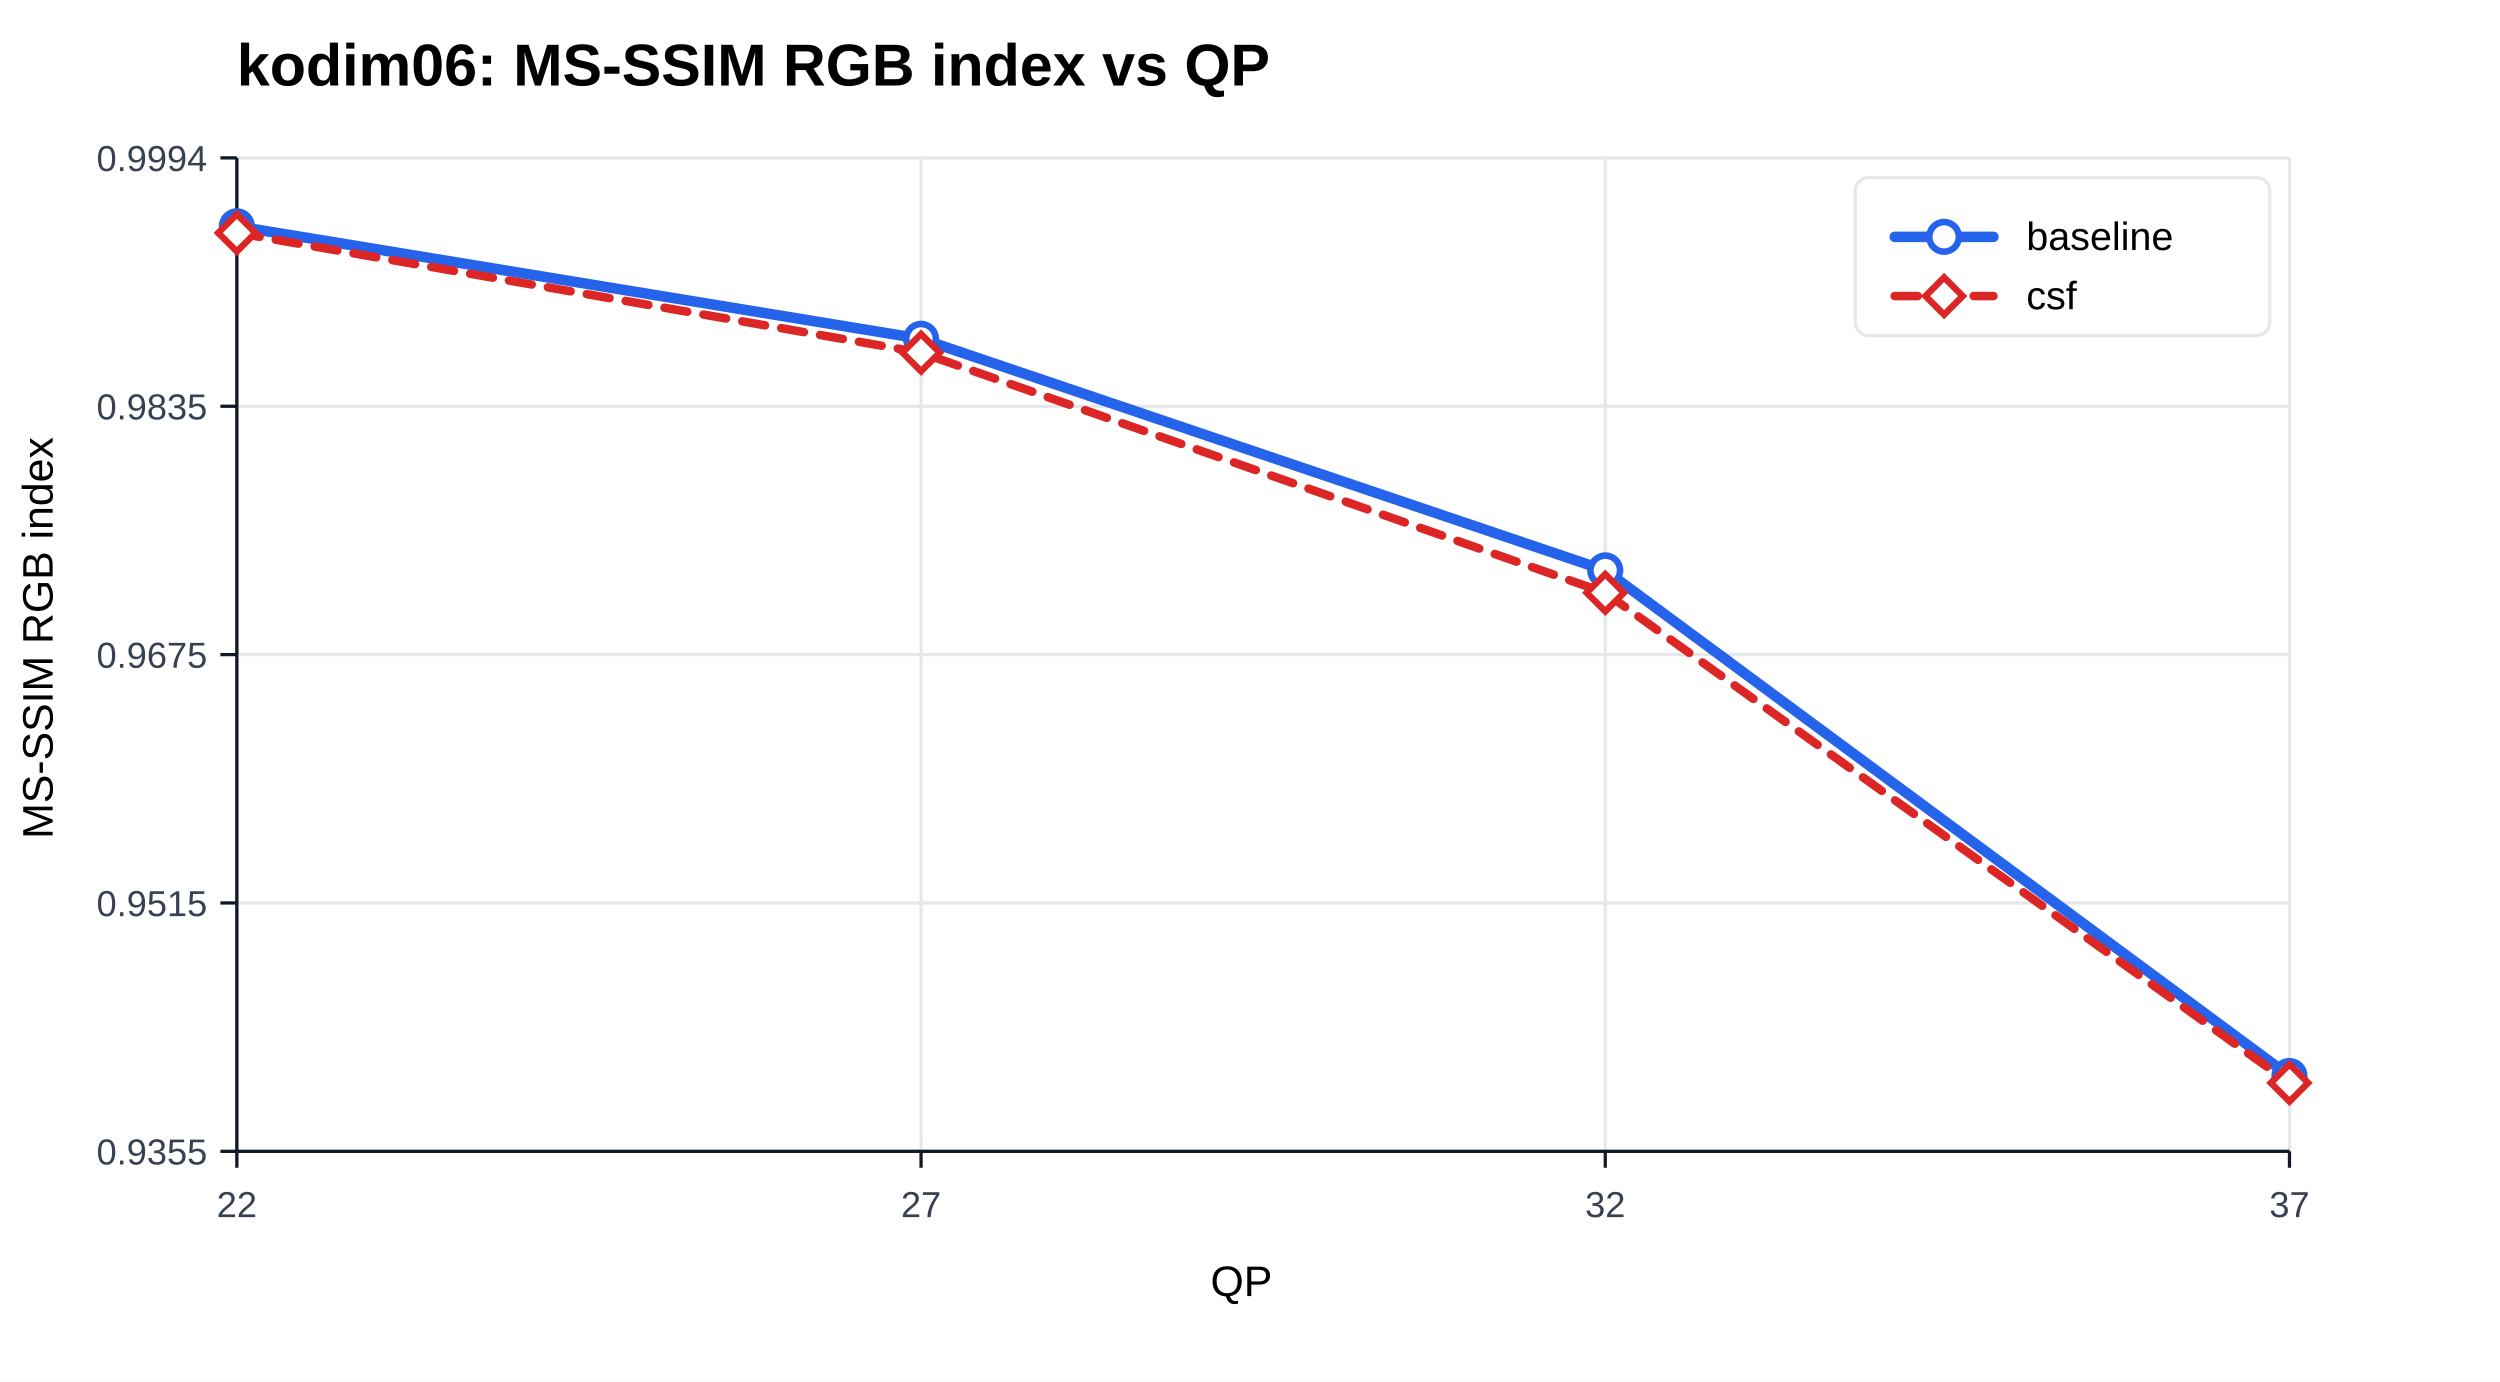
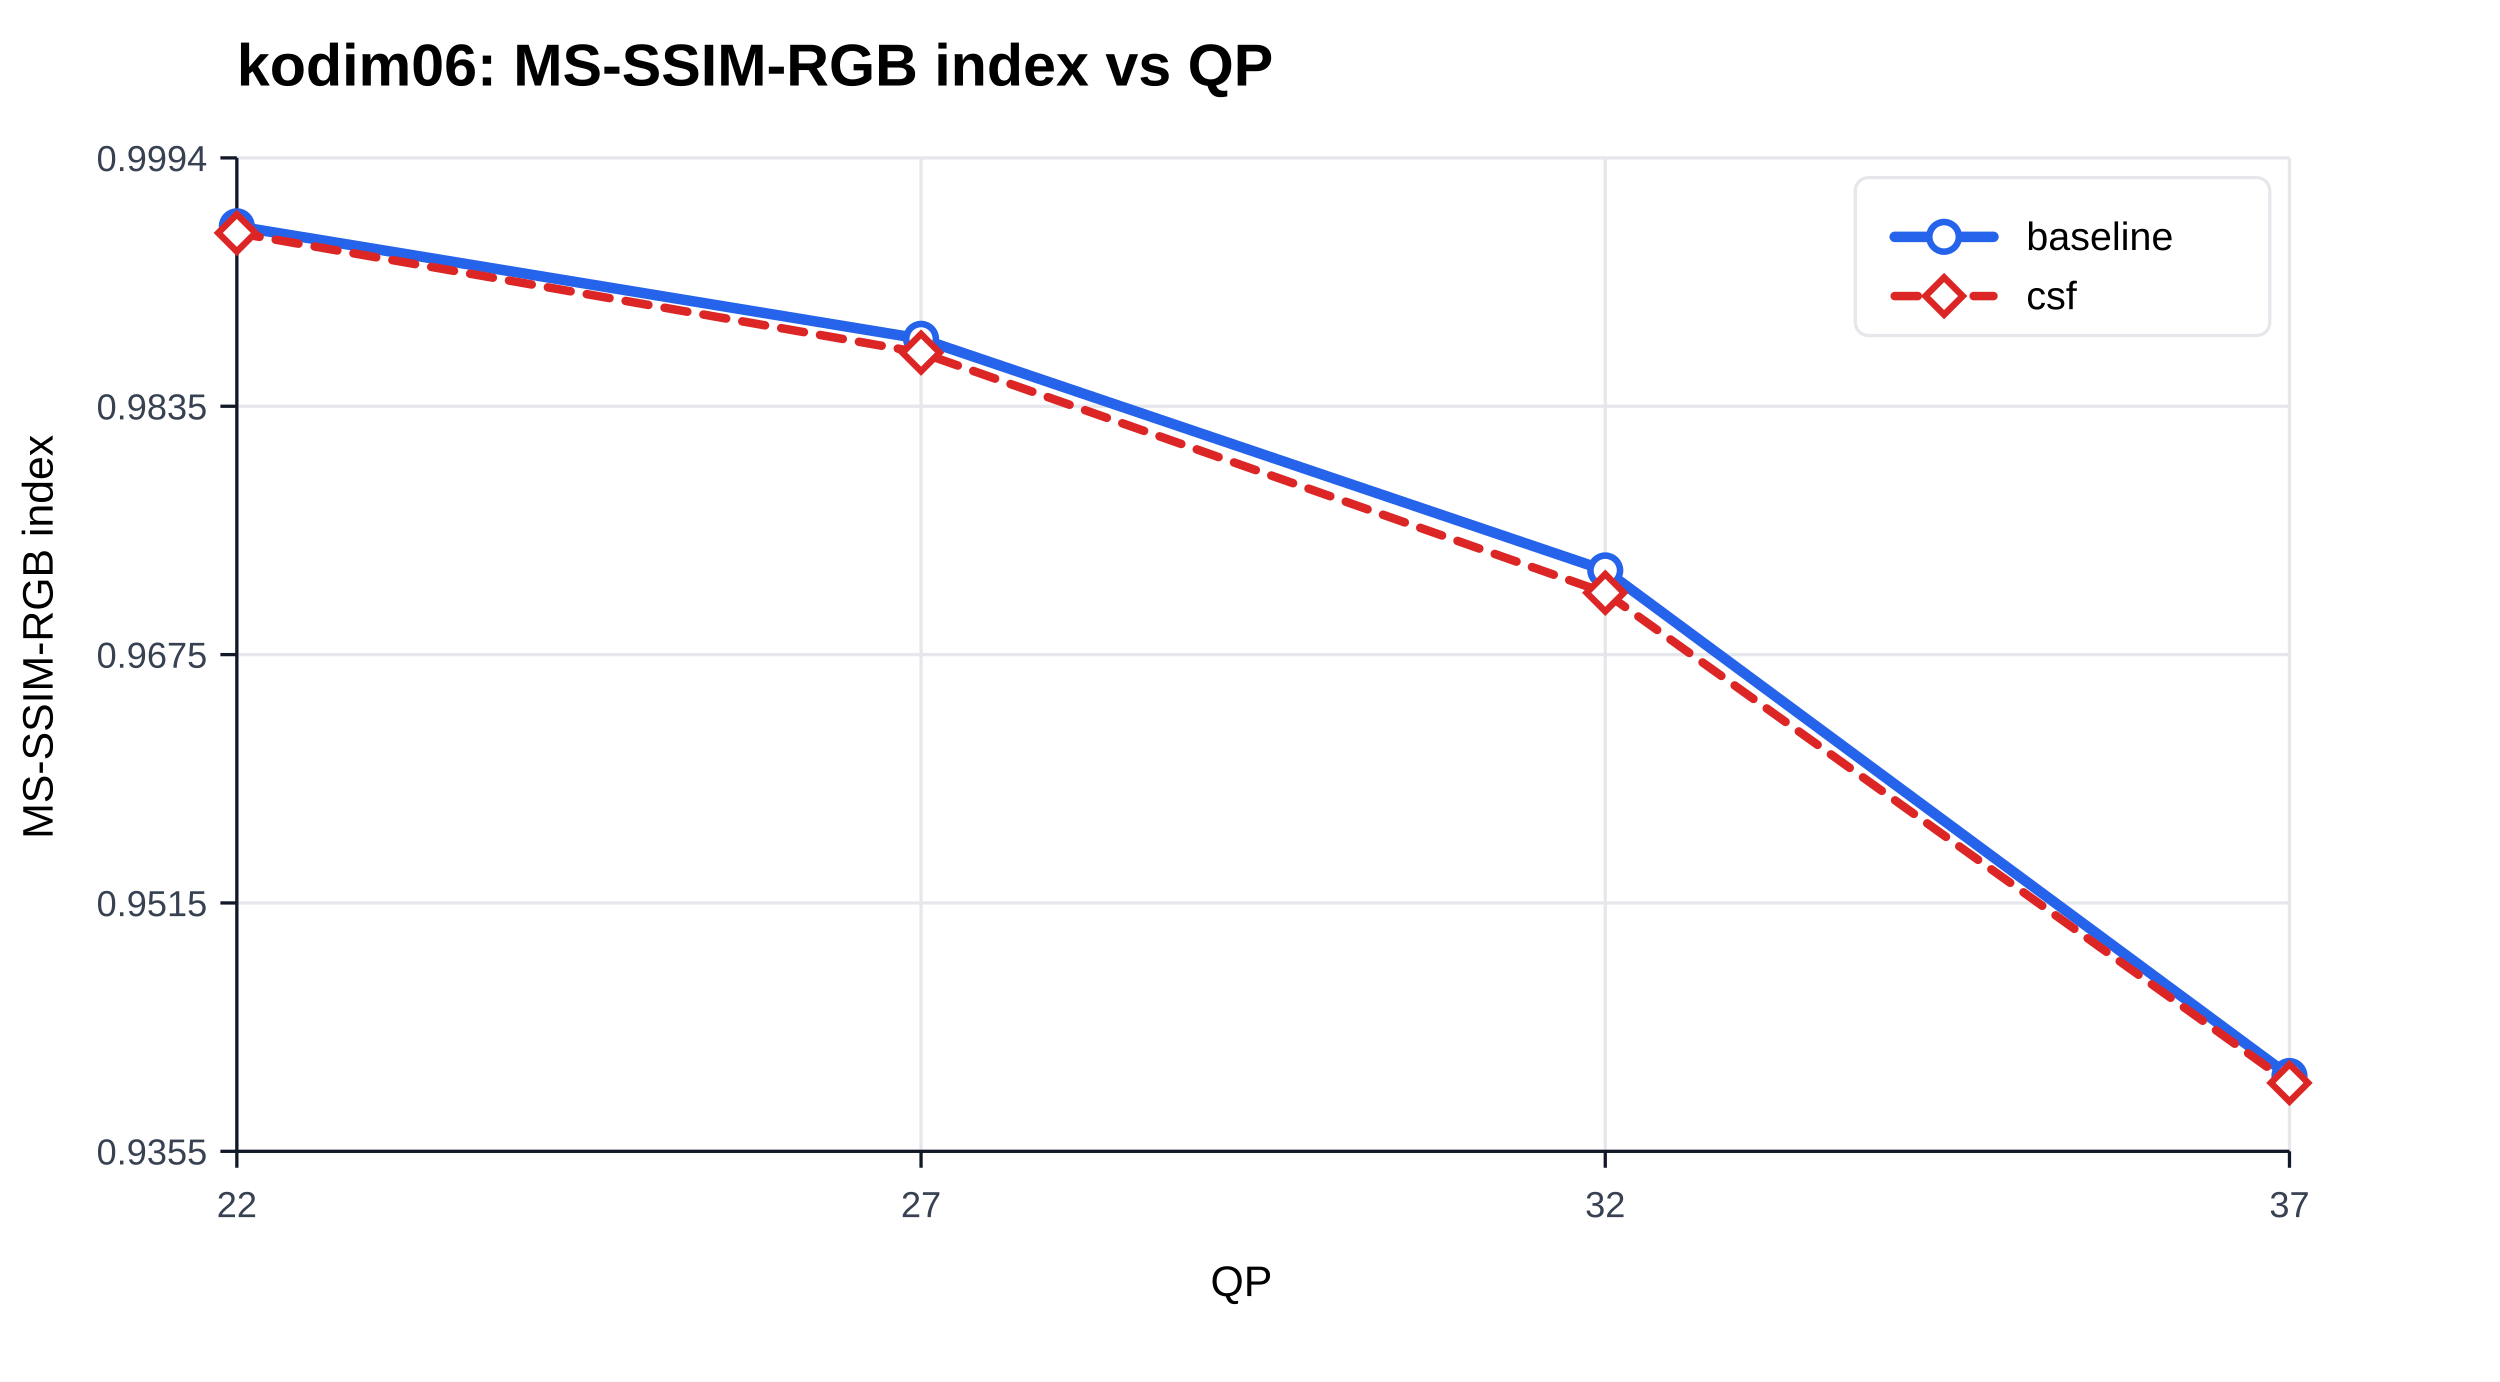
<svg xmlns="http://www.w3.org/2000/svg" width="760" height="420" viewBox="0 0 760 420">
  <rect width="100%" height="100%" fill="#ffffff" />
-   <text x="72" y="26" font-family="Arial" font-size="18" font-weight="700">kodim06: MS-SSIM RGB index vs QP</text>
+   <text x="72" y="26" font-family="Arial" font-size="18" font-weight="700">kodim06: MS-SSIM-RGB index vs QP</text>
  <line x1="72.0" y1="48" x2="72.0" y2="350" stroke="#e5e7eb" stroke-width="1" />
  <line x1="280.0" y1="48" x2="280.0" y2="350" stroke="#e5e7eb" stroke-width="1" />
  <line x1="488.0" y1="48" x2="488.0" y2="350" stroke="#e5e7eb" stroke-width="1" />
  <line x1="696.0" y1="48" x2="696.0" y2="350" stroke="#e5e7eb" stroke-width="1" />
  <line x1="72" y1="350.0" x2="696" y2="350.0" stroke="#e5e7eb" stroke-width="1" />
  <line x1="72" y1="274.5" x2="696" y2="274.5" stroke="#e5e7eb" stroke-width="1" />
  <line x1="72" y1="199.0" x2="696" y2="199.0" stroke="#e5e7eb" stroke-width="1" />
  <line x1="72" y1="123.5" x2="696" y2="123.5" stroke="#e5e7eb" stroke-width="1" />
  <line x1="72" y1="48.0" x2="696" y2="48.0" stroke="#e5e7eb" stroke-width="1" />
  <line x1="72" y1="350" x2="696" y2="350" stroke="#111827" />
  <line x1="72" y1="48" x2="72" y2="350" stroke="#111827" />
  <text x="368" y="394" font-family="Arial" font-size="13">QP</text>
-   <text x="16" y="255" font-family="Arial" font-size="13" transform="rotate(-90 16,255)">MS-SSIM RGB index</text>
+   <text x="16" y="255" font-family="Arial" font-size="13" transform="rotate(-90 16,255)">MS-SSIM-RGB index</text>
  <line x1="72.0" y1="350" x2="72.0" y2="355" stroke="#111827" />
  <text x="72.0" y="370" font-family="Arial" font-size="11" fill="#374151" text-anchor="middle">22</text>
  <line x1="280.0" y1="350" x2="280.0" y2="355" stroke="#111827" />
  <text x="280.0" y="370" font-family="Arial" font-size="11" fill="#374151" text-anchor="middle">27</text>
  <line x1="488.0" y1="350" x2="488.0" y2="355" stroke="#111827" />
  <text x="488.0" y="370" font-family="Arial" font-size="11" fill="#374151" text-anchor="middle">32</text>
  <line x1="696.0" y1="350" x2="696.0" y2="355" stroke="#111827" />
  <text x="696.0" y="370" font-family="Arial" font-size="11" fill="#374151" text-anchor="middle">37</text>
  <line x1="67" y1="350.0" x2="72" y2="350.0" stroke="#111827" />
  <text x="63" y="354.0" font-family="Arial" font-size="11" fill="#374151" text-anchor="end">0.9355</text>
  <line x1="67" y1="274.5" x2="72" y2="274.5" stroke="#111827" />
  <text x="63" y="278.5" font-family="Arial" font-size="11" fill="#374151" text-anchor="end">0.9515</text>
  <line x1="67" y1="199.0" x2="72" y2="199.0" stroke="#111827" />
  <text x="63" y="203.0" font-family="Arial" font-size="11" fill="#374151" text-anchor="end">0.9675</text>
  <line x1="67" y1="123.5" x2="72" y2="123.5" stroke="#111827" />
  <text x="63" y="127.5" font-family="Arial" font-size="11" fill="#374151" text-anchor="end">0.9835</text>
  <line x1="67" y1="48.0" x2="72" y2="48.0" stroke="#111827" />
  <text x="63" y="52.0" font-family="Arial" font-size="11" fill="#374151" text-anchor="end">0.9994</text>
  <polyline fill="none" stroke="#2563eb" stroke-width="3.2" stroke-linecap="round" stroke-linejoin="round" points="72.0,68.8 280.0,103.0 488.0,173.4 696.0,327.1" />
  <circle cx="72.0" cy="68.8" r="4.5" fill="#ffffff" stroke="#2563eb" stroke-width="2" />
  <circle cx="280.0" cy="103.0" r="4.5" fill="#ffffff" stroke="#2563eb" stroke-width="2" />
  <circle cx="488.0" cy="173.4" r="4.5" fill="#ffffff" stroke="#2563eb" stroke-width="2" />
  <circle cx="696.0" cy="327.1" r="4.5" fill="#ffffff" stroke="#2563eb" stroke-width="2" />
  <polyline fill="none" stroke="#dc2626" stroke-width="2.6" stroke-linecap="round" stroke-linejoin="round" stroke-dasharray="7 5" points="72.0,70.8 280.0,107.2 488.0,180.2 696.0,329.2" />
  <rect x="68.0" y="66.8" width="8" height="8" transform="rotate(45 72.0 70.8)" fill="#ffffff" stroke="#dc2626" stroke-width="2" />
  <rect x="276.0" y="103.2" width="8" height="8" transform="rotate(45 280.0 107.2)" fill="#ffffff" stroke="#dc2626" stroke-width="2" />
  <rect x="484.0" y="176.2" width="8" height="8" transform="rotate(45 488.0 180.2)" fill="#ffffff" stroke="#dc2626" stroke-width="2" />
  <rect x="692.0" y="325.2" width="8" height="8" transform="rotate(45 696.0 329.2)" fill="#ffffff" stroke="#dc2626" stroke-width="2" />
  <rect x="564" y="54" width="126" height="48" rx="4" fill="#ffffff" stroke="#e5e7eb" />
  <line x1="576" y1="72" x2="606" y2="72" stroke="#2563eb" stroke-width="3.2" stroke-linecap="round" />
  <circle cx="591.0" cy="72.0" r="4.5" fill="#ffffff" stroke="#2563eb" stroke-width="2" />
  <text x="616" y="76" font-family="Arial" font-size="12">baseline</text>
  <line x1="576" y1="90" x2="606" y2="90" stroke="#dc2626" stroke-width="2.6" stroke-linecap="round" stroke-dasharray="7 5" />
  <rect x="587.0" y="86.0" width="8" height="8" transform="rotate(45 591.0 90.0)" fill="#ffffff" stroke="#dc2626" stroke-width="2" />
  <text x="616" y="94" font-family="Arial" font-size="12">csf</text>
</svg>
